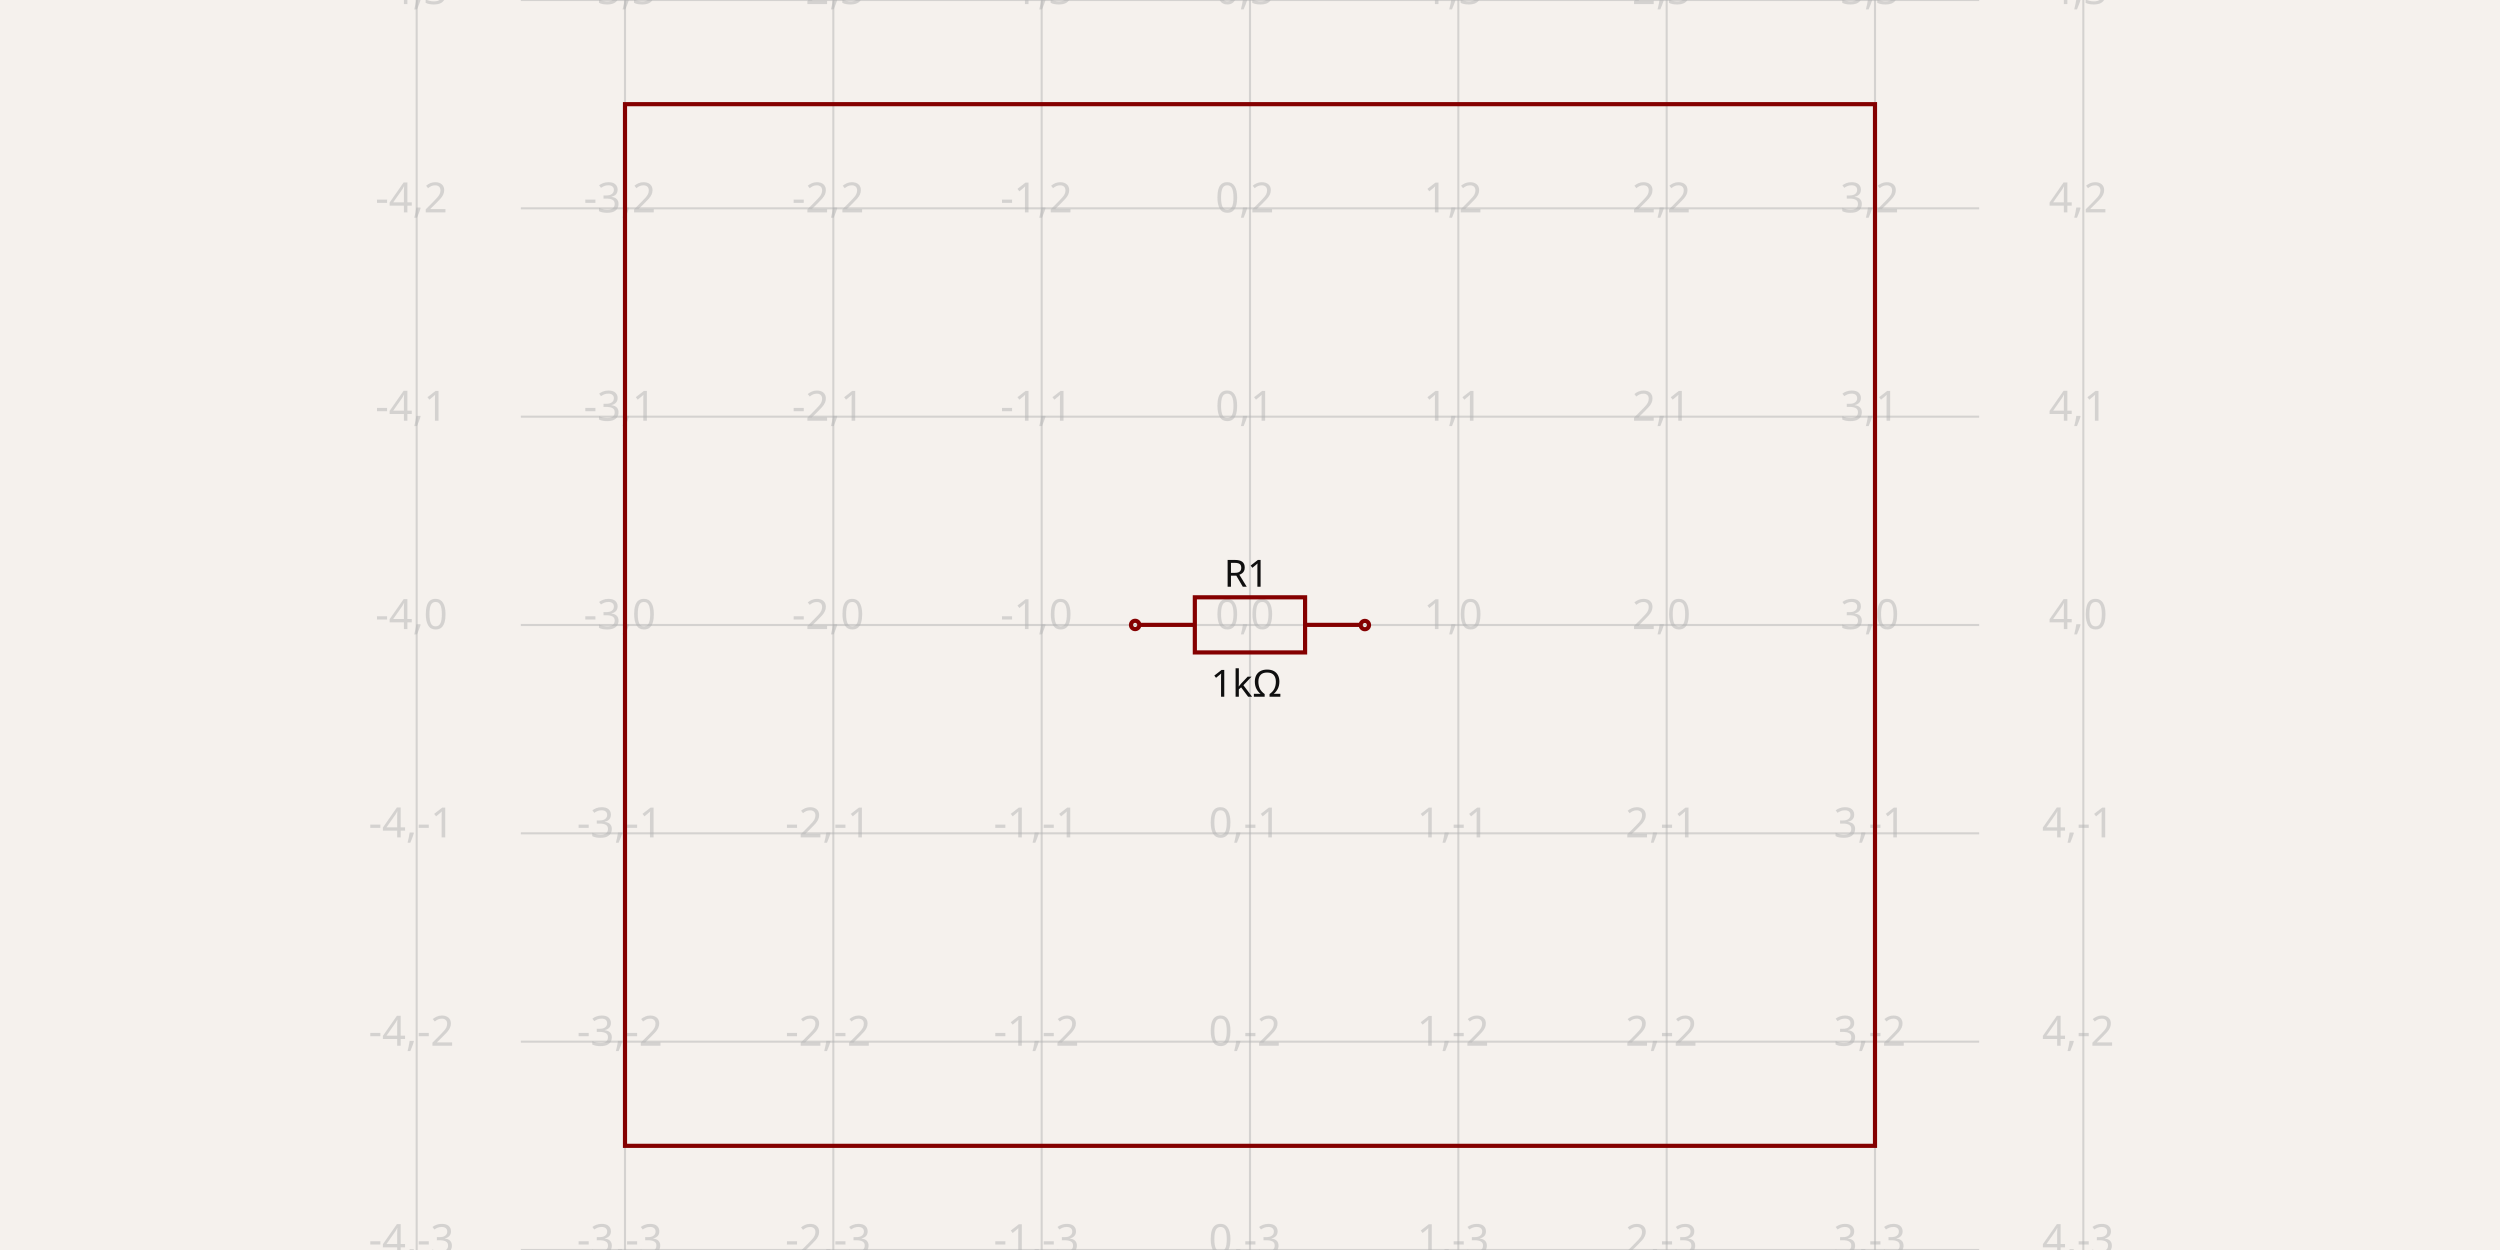
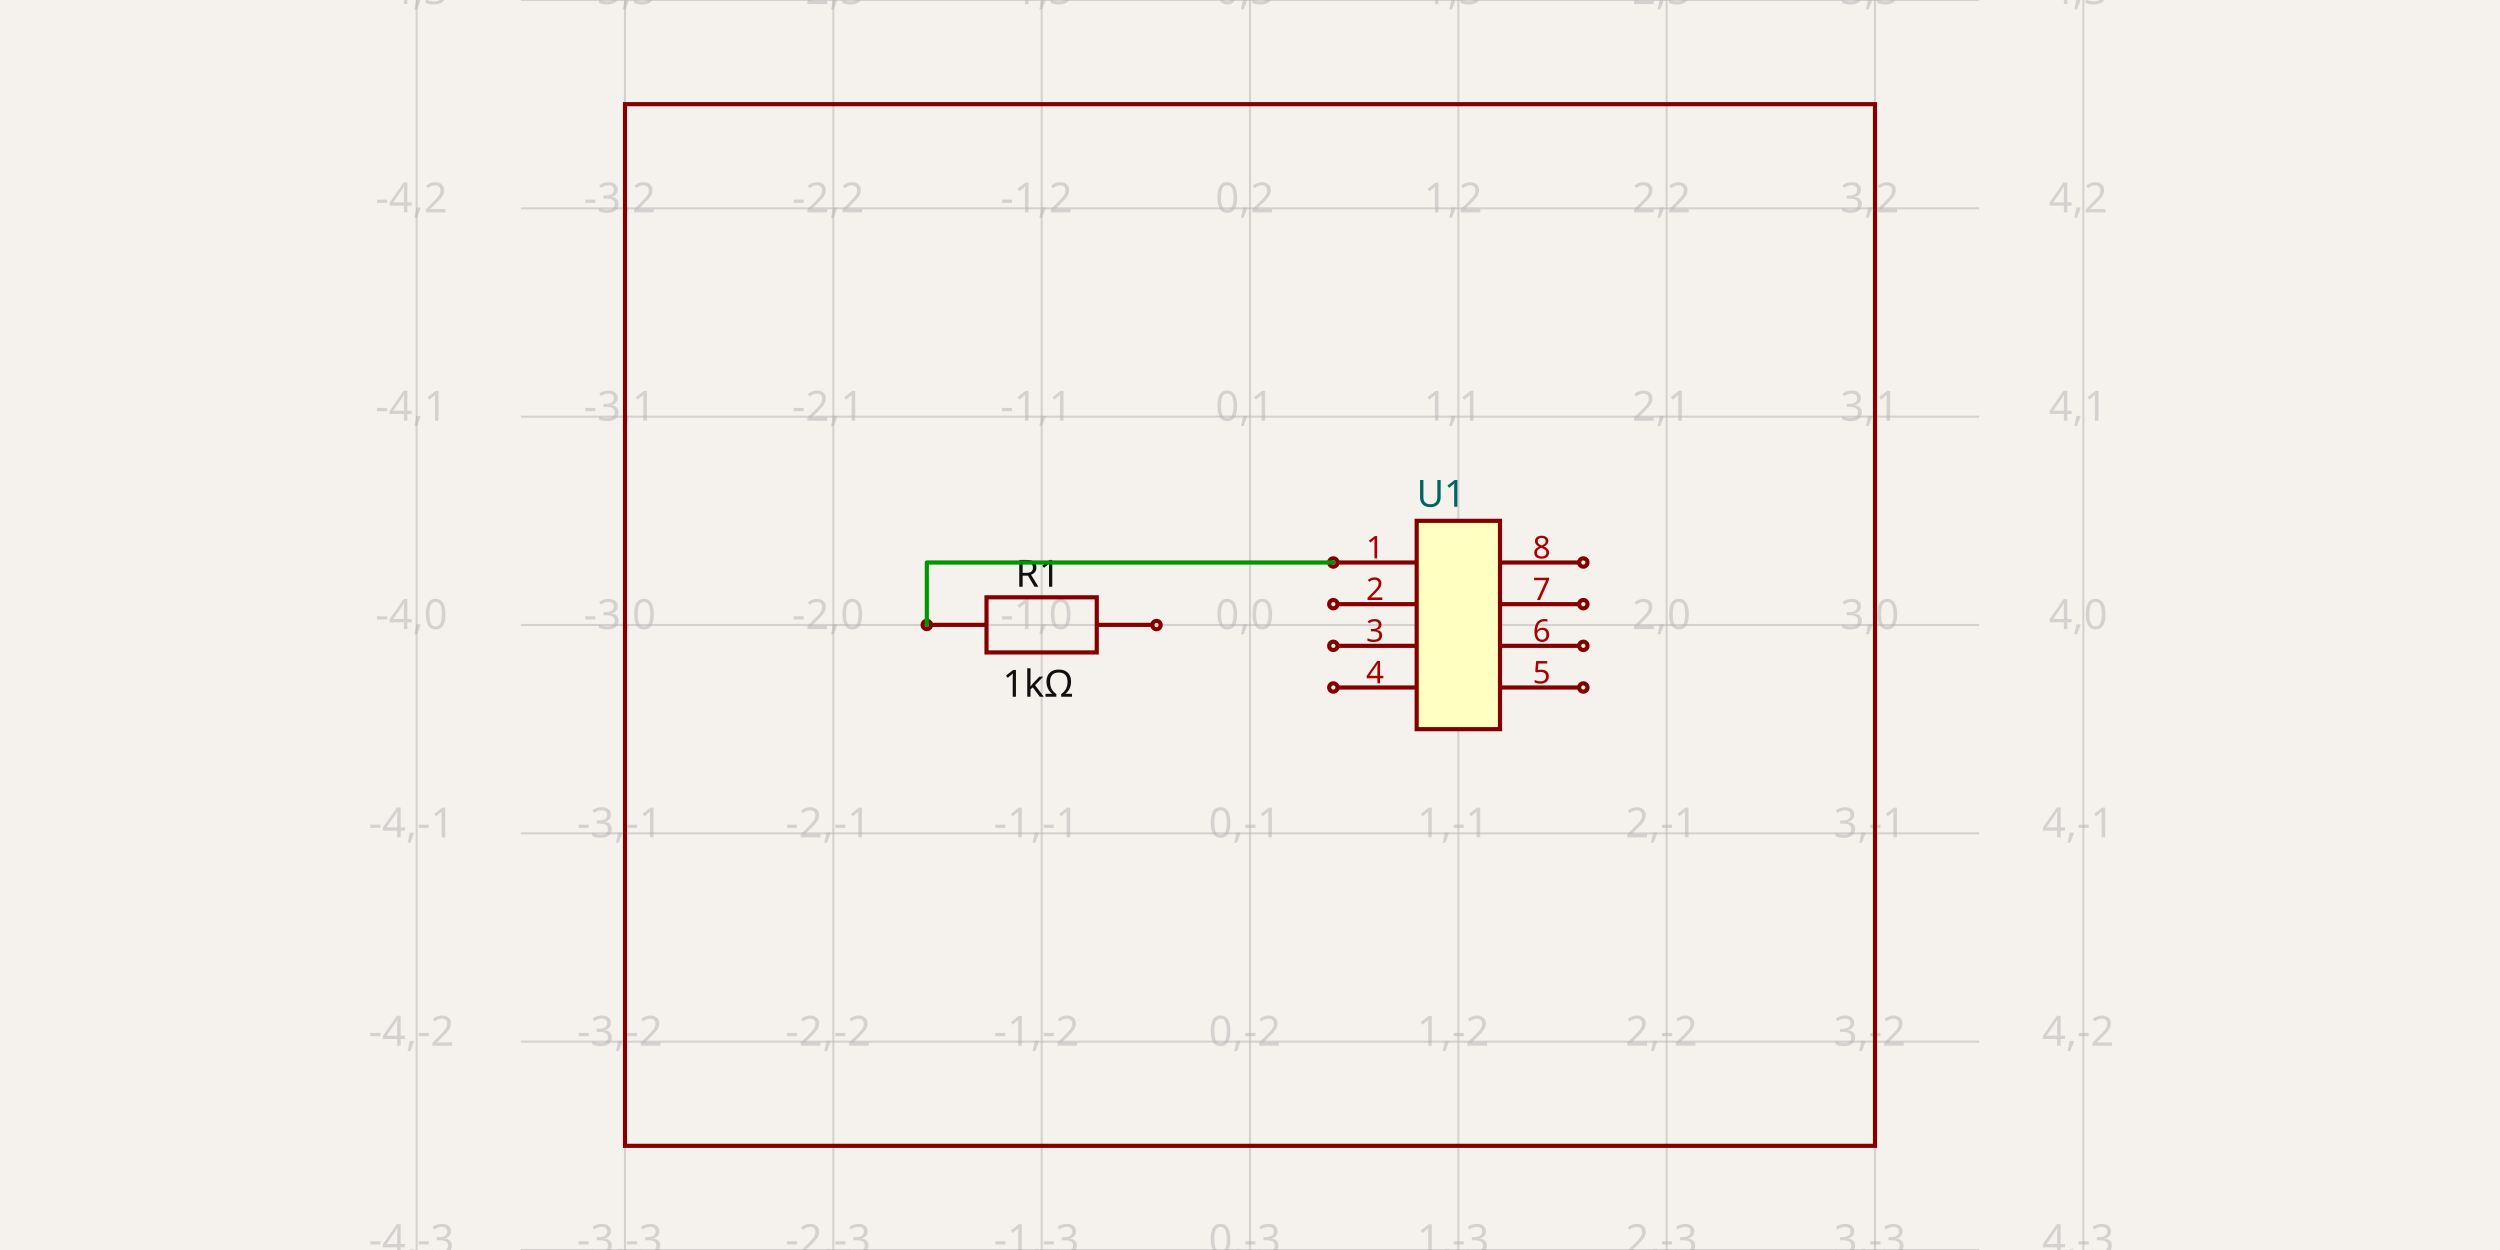
<svg xmlns="http://www.w3.org/2000/svg" width="1200" height="600" style="background-color: rgb(245, 241, 237)" data-real-to-screen-transform="matrix(100,0,0,-100,600,300)">
  <style>
              .boundary { fill: rgb(245, 241, 237); }
              .schematic-boundary { fill: none; stroke: #fff; }
              .component { fill: none; stroke: rgb(132, 0, 0); }
              .chip { fill: rgb(255, 255, 194); stroke: rgb(132, 0, 0); }
              .component-pin { fill: none; stroke: rgb(132, 0, 0); }
              .trace:hover {
                filter: invert(1);
              }
              .trace:hover .trace-crossing-outline {
                opacity: 0;
              }
              .text { font-family: sans-serif; fill: rgb(0, 150, 0); }
              .pin-number { fill: rgb(169, 0, 0); }
              .port-label { fill: rgb(0, 100, 100); }
              .component-name { fill: rgb(0, 100, 100); }
            </style>
  <rect class="boundary" x="0" y="0" width="1200" height="600" />
  <g class="grid">
    <line x1="200" y1="600" x2="200" y2="0" stroke="rgb(181, 181, 181)" stroke-width="1" stroke-opacity="0.5" />
    <line x1="300" y1="600" x2="300" y2="0" stroke="rgb(181, 181, 181)" stroke-width="1" stroke-opacity="0.5" />
    <line x1="400" y1="600" x2="400" y2="0" stroke="rgb(181, 181, 181)" stroke-width="1" stroke-opacity="0.5" />
    <line x1="500" y1="600" x2="500" y2="0" stroke="rgb(181, 181, 181)" stroke-width="1" stroke-opacity="0.5" />
    <line x1="600" y1="600" x2="600" y2="0" stroke="rgb(181, 181, 181)" stroke-width="1" stroke-opacity="0.5" />
    <line x1="700" y1="600" x2="700" y2="0" stroke="rgb(181, 181, 181)" stroke-width="1" stroke-opacity="0.5" />
    <line x1="800" y1="600" x2="800" y2="0" stroke="rgb(181, 181, 181)" stroke-width="1" stroke-opacity="0.5" />
    <line x1="900" y1="600" x2="900" y2="0" stroke="rgb(181, 181, 181)" stroke-width="1" stroke-opacity="0.5" />
    <line x1="1000" y1="600" x2="1000" y2="0" stroke="rgb(181, 181, 181)" stroke-width="1" stroke-opacity="0.5" />
    <line x1="250" y1="600" x2="950" y2="600" stroke="rgb(181, 181, 181)" stroke-width="1" stroke-opacity="0.5" />
    <line x1="250" y1="500" x2="950" y2="500" stroke="rgb(181, 181, 181)" stroke-width="1" stroke-opacity="0.5" />
    <line x1="250" y1="400" x2="950" y2="400" stroke="rgb(181, 181, 181)" stroke-width="1" stroke-opacity="0.5" />
    <line x1="250" y1="300" x2="950" y2="300" stroke="rgb(181, 181, 181)" stroke-width="1" stroke-opacity="0.5" />
    <line x1="250" y1="200" x2="950" y2="200" stroke="rgb(181, 181, 181)" stroke-width="1" stroke-opacity="0.5" />
    <line x1="250" y1="100" x2="950" y2="100" stroke="rgb(181, 181, 181)" stroke-width="1" stroke-opacity="0.5" />
    <line x1="250" y1="0" x2="950" y2="0" stroke="rgb(181, 181, 181)" stroke-width="1" stroke-opacity="0.5" />
    <text x="197.5" y="595" fill="rgb(181, 181, 181)" font-size="20" fill-opacity="0.5" text-anchor="middle" dominant-baseline="middle" font-family="sans-serif">-4,-3</text>
    <text x="197.5" y="495" fill="rgb(181, 181, 181)" font-size="20" fill-opacity="0.5" text-anchor="middle" dominant-baseline="middle" font-family="sans-serif">-4,-2</text>
    <text x="197.5" y="395" fill="rgb(181, 181, 181)" font-size="20" fill-opacity="0.5" text-anchor="middle" dominant-baseline="middle" font-family="sans-serif">-4,-1</text>
    <text x="197.5" y="295" fill="rgb(181, 181, 181)" font-size="20" fill-opacity="0.5" text-anchor="middle" dominant-baseline="middle" font-family="sans-serif">-4,0</text>
    <text x="197.5" y="195" fill="rgb(181, 181, 181)" font-size="20" fill-opacity="0.5" text-anchor="middle" dominant-baseline="middle" font-family="sans-serif">-4,1</text>
    <text x="197.5" y="95" fill="rgb(181, 181, 181)" font-size="20" fill-opacity="0.5" text-anchor="middle" dominant-baseline="middle" font-family="sans-serif">-4,2</text>
    <text x="197.5" y="-5" fill="rgb(181, 181, 181)" font-size="20" fill-opacity="0.5" text-anchor="middle" dominant-baseline="middle" font-family="sans-serif">-4,3</text>
    <text x="297.5" y="595" fill="rgb(181, 181, 181)" font-size="20" fill-opacity="0.5" text-anchor="middle" dominant-baseline="middle" font-family="sans-serif">-3,-3</text>
    <text x="297.5" y="495" fill="rgb(181, 181, 181)" font-size="20" fill-opacity="0.5" text-anchor="middle" dominant-baseline="middle" font-family="sans-serif">-3,-2</text>
    <text x="297.5" y="395" fill="rgb(181, 181, 181)" font-size="20" fill-opacity="0.5" text-anchor="middle" dominant-baseline="middle" font-family="sans-serif">-3,-1</text>
    <text x="297.5" y="295" fill="rgb(181, 181, 181)" font-size="20" fill-opacity="0.5" text-anchor="middle" dominant-baseline="middle" font-family="sans-serif">-3,0</text>
    <text x="297.5" y="195" fill="rgb(181, 181, 181)" font-size="20" fill-opacity="0.5" text-anchor="middle" dominant-baseline="middle" font-family="sans-serif">-3,1</text>
    <text x="297.5" y="95" fill="rgb(181, 181, 181)" font-size="20" fill-opacity="0.5" text-anchor="middle" dominant-baseline="middle" font-family="sans-serif">-3,2</text>
    <text x="297.5" y="-5" fill="rgb(181, 181, 181)" font-size="20" fill-opacity="0.5" text-anchor="middle" dominant-baseline="middle" font-family="sans-serif">-3,3</text>
    <text x="397.5" y="595" fill="rgb(181, 181, 181)" font-size="20" fill-opacity="0.5" text-anchor="middle" dominant-baseline="middle" font-family="sans-serif">-2,-3</text>
    <text x="397.5" y="495" fill="rgb(181, 181, 181)" font-size="20" fill-opacity="0.5" text-anchor="middle" dominant-baseline="middle" font-family="sans-serif">-2,-2</text>
    <text x="397.5" y="395" fill="rgb(181, 181, 181)" font-size="20" fill-opacity="0.5" text-anchor="middle" dominant-baseline="middle" font-family="sans-serif">-2,-1</text>
    <text x="397.5" y="295" fill="rgb(181, 181, 181)" font-size="20" fill-opacity="0.5" text-anchor="middle" dominant-baseline="middle" font-family="sans-serif">-2,0</text>
    <text x="397.5" y="195" fill="rgb(181, 181, 181)" font-size="20" fill-opacity="0.5" text-anchor="middle" dominant-baseline="middle" font-family="sans-serif">-2,1</text>
    <text x="397.5" y="95" fill="rgb(181, 181, 181)" font-size="20" fill-opacity="0.5" text-anchor="middle" dominant-baseline="middle" font-family="sans-serif">-2,2</text>
    <text x="397.5" y="-5" fill="rgb(181, 181, 181)" font-size="20" fill-opacity="0.5" text-anchor="middle" dominant-baseline="middle" font-family="sans-serif">-2,3</text>
    <text x="497.5" y="595" fill="rgb(181, 181, 181)" font-size="20" fill-opacity="0.5" text-anchor="middle" dominant-baseline="middle" font-family="sans-serif">-1,-3</text>
    <text x="497.5" y="495" fill="rgb(181, 181, 181)" font-size="20" fill-opacity="0.5" text-anchor="middle" dominant-baseline="middle" font-family="sans-serif">-1,-2</text>
    <text x="497.5" y="395" fill="rgb(181, 181, 181)" font-size="20" fill-opacity="0.5" text-anchor="middle" dominant-baseline="middle" font-family="sans-serif">-1,-1</text>
    <text x="497.5" y="295" fill="rgb(181, 181, 181)" font-size="20" fill-opacity="0.5" text-anchor="middle" dominant-baseline="middle" font-family="sans-serif">-1,0</text>
    <text x="497.5" y="195" fill="rgb(181, 181, 181)" font-size="20" fill-opacity="0.5" text-anchor="middle" dominant-baseline="middle" font-family="sans-serif">-1,1</text>
    <text x="497.5" y="95" fill="rgb(181, 181, 181)" font-size="20" fill-opacity="0.5" text-anchor="middle" dominant-baseline="middle" font-family="sans-serif">-1,2</text>
    <text x="497.5" y="-5" fill="rgb(181, 181, 181)" font-size="20" fill-opacity="0.5" text-anchor="middle" dominant-baseline="middle" font-family="sans-serif">-1,3</text>
    <text x="597.5" y="595" fill="rgb(181, 181, 181)" font-size="20" fill-opacity="0.5" text-anchor="middle" dominant-baseline="middle" font-family="sans-serif">0,-3</text>
    <text x="597.5" y="495" fill="rgb(181, 181, 181)" font-size="20" fill-opacity="0.5" text-anchor="middle" dominant-baseline="middle" font-family="sans-serif">0,-2</text>
    <text x="597.5" y="395" fill="rgb(181, 181, 181)" font-size="20" fill-opacity="0.5" text-anchor="middle" dominant-baseline="middle" font-family="sans-serif">0,-1</text>
    <text x="597.5" y="295" fill="rgb(181, 181, 181)" font-size="20" fill-opacity="0.5" text-anchor="middle" dominant-baseline="middle" font-family="sans-serif">0,0</text>
    <text x="597.5" y="195" fill="rgb(181, 181, 181)" font-size="20" fill-opacity="0.5" text-anchor="middle" dominant-baseline="middle" font-family="sans-serif">0,1</text>
    <text x="597.5" y="95" fill="rgb(181, 181, 181)" font-size="20" fill-opacity="0.5" text-anchor="middle" dominant-baseline="middle" font-family="sans-serif">0,2</text>
    <text x="597.5" y="-5" fill="rgb(181, 181, 181)" font-size="20" fill-opacity="0.5" text-anchor="middle" dominant-baseline="middle" font-family="sans-serif">0,3</text>
    <text x="697.5" y="595" fill="rgb(181, 181, 181)" font-size="20" fill-opacity="0.5" text-anchor="middle" dominant-baseline="middle" font-family="sans-serif">1,-3</text>
    <text x="697.5" y="495" fill="rgb(181, 181, 181)" font-size="20" fill-opacity="0.5" text-anchor="middle" dominant-baseline="middle" font-family="sans-serif">1,-2</text>
    <text x="697.5" y="395" fill="rgb(181, 181, 181)" font-size="20" fill-opacity="0.5" text-anchor="middle" dominant-baseline="middle" font-family="sans-serif">1,-1</text>
    <text x="697.5" y="295" fill="rgb(181, 181, 181)" font-size="20" fill-opacity="0.5" text-anchor="middle" dominant-baseline="middle" font-family="sans-serif">1,0</text>
    <text x="697.5" y="195" fill="rgb(181, 181, 181)" font-size="20" fill-opacity="0.5" text-anchor="middle" dominant-baseline="middle" font-family="sans-serif">1,1</text>
    <text x="697.5" y="95" fill="rgb(181, 181, 181)" font-size="20" fill-opacity="0.5" text-anchor="middle" dominant-baseline="middle" font-family="sans-serif">1,2</text>
    <text x="697.5" y="-5" fill="rgb(181, 181, 181)" font-size="20" fill-opacity="0.5" text-anchor="middle" dominant-baseline="middle" font-family="sans-serif">1,3</text>
    <text x="797.5" y="595" fill="rgb(181, 181, 181)" font-size="20" fill-opacity="0.5" text-anchor="middle" dominant-baseline="middle" font-family="sans-serif">2,-3</text>
    <text x="797.5" y="495" fill="rgb(181, 181, 181)" font-size="20" fill-opacity="0.5" text-anchor="middle" dominant-baseline="middle" font-family="sans-serif">2,-2</text>
    <text x="797.5" y="395" fill="rgb(181, 181, 181)" font-size="20" fill-opacity="0.5" text-anchor="middle" dominant-baseline="middle" font-family="sans-serif">2,-1</text>
    <text x="797.5" y="295" fill="rgb(181, 181, 181)" font-size="20" fill-opacity="0.5" text-anchor="middle" dominant-baseline="middle" font-family="sans-serif">2,0</text>
    <text x="797.5" y="195" fill="rgb(181, 181, 181)" font-size="20" fill-opacity="0.5" text-anchor="middle" dominant-baseline="middle" font-family="sans-serif">2,1</text>
    <text x="797.5" y="95" fill="rgb(181, 181, 181)" font-size="20" fill-opacity="0.5" text-anchor="middle" dominant-baseline="middle" font-family="sans-serif">2,2</text>
    <text x="797.5" y="-5" fill="rgb(181, 181, 181)" font-size="20" fill-opacity="0.5" text-anchor="middle" dominant-baseline="middle" font-family="sans-serif">2,3</text>
    <text x="897.5" y="595" fill="rgb(181, 181, 181)" font-size="20" fill-opacity="0.5" text-anchor="middle" dominant-baseline="middle" font-family="sans-serif">3,-3</text>
    <text x="897.5" y="495" fill="rgb(181, 181, 181)" font-size="20" fill-opacity="0.5" text-anchor="middle" dominant-baseline="middle" font-family="sans-serif">3,-2</text>
    <text x="897.5" y="395" fill="rgb(181, 181, 181)" font-size="20" fill-opacity="0.5" text-anchor="middle" dominant-baseline="middle" font-family="sans-serif">3,-1</text>
    <text x="897.5" y="295" fill="rgb(181, 181, 181)" font-size="20" fill-opacity="0.5" text-anchor="middle" dominant-baseline="middle" font-family="sans-serif">3,0</text>
    <text x="897.5" y="195" fill="rgb(181, 181, 181)" font-size="20" fill-opacity="0.5" text-anchor="middle" dominant-baseline="middle" font-family="sans-serif">3,1</text>
    <text x="897.5" y="95" fill="rgb(181, 181, 181)" font-size="20" fill-opacity="0.5" text-anchor="middle" dominant-baseline="middle" font-family="sans-serif">3,2</text>
    <text x="897.5" y="-5" fill="rgb(181, 181, 181)" font-size="20" fill-opacity="0.5" text-anchor="middle" dominant-baseline="middle" font-family="sans-serif">3,3</text>
    <text x="997.5" y="595" fill="rgb(181, 181, 181)" font-size="20" fill-opacity="0.5" text-anchor="middle" dominant-baseline="middle" font-family="sans-serif">4,-3</text>
    <text x="997.5" y="495" fill="rgb(181, 181, 181)" font-size="20" fill-opacity="0.5" text-anchor="middle" dominant-baseline="middle" font-family="sans-serif">4,-2</text>
    <text x="997.5" y="395" fill="rgb(181, 181, 181)" font-size="20" fill-opacity="0.5" text-anchor="middle" dominant-baseline="middle" font-family="sans-serif">4,-1</text>
    <text x="997.5" y="295" fill="rgb(181, 181, 181)" font-size="20" fill-opacity="0.5" text-anchor="middle" dominant-baseline="middle" font-family="sans-serif">4,0</text>
    <text x="997.5" y="195" fill="rgb(181, 181, 181)" font-size="20" fill-opacity="0.5" text-anchor="middle" dominant-baseline="middle" font-family="sans-serif">4,1</text>
    <text x="997.5" y="95" fill="rgb(181, 181, 181)" font-size="20" fill-opacity="0.5" text-anchor="middle" dominant-baseline="middle" font-family="sans-serif">4,2</text>
    <text x="997.5" y="-5" fill="rgb(181, 181, 181)" font-size="20" fill-opacity="0.5" text-anchor="middle" dominant-baseline="middle" font-family="sans-serif">4,3</text>
  </g>
  <g data-circuit-json-type="schematic_component" data-schematic-component-id="schematic_component_0">
-     <rect class="component-overlay" x="547.065" y="286.708" width="105.833" height="26.458" fill="transparent" />
-     <path d="M 547.065 299.937 L 573.523 299.937" stroke="rgb(132, 0, 0)" fill="none" stroke-width="2px" />
-     <path d="M 626.44 299.937 L 652.898 299.937" stroke="rgb(132, 0, 0)" fill="none" stroke-width="2px" />
-     <path d="M 599.982 286.708 L 626.44 286.708 L 626.44 313.166 L 573.523 313.166 L 573.523 286.708 L 599.982 286.708" stroke="rgb(132, 0, 0)" fill="none" stroke-width="2px" />
-     <text x="598.25" y="281.634" fill="rgb(15, 15, 15)" font-family="sans-serif" text-anchor="middle" dominant-baseline="auto" font-size="18px">R1</text>
-     <text x="598.25" y="320.472" fill="rgb(15, 15, 15)" font-family="sans-serif" text-anchor="middle" dominant-baseline="hanging" font-size="18px">1kΩ</text>
-     <circle cx="544.871" cy="299.973" r="2px" stroke-width="2px" fill="none" stroke="rgb(132, 0, 0)" />
-     <circle cx="655.129" cy="300.027" r="2px" stroke-width="2px" fill="none" stroke="rgb(132, 0, 0)" />
+     <rect class="component-overlay" x="447.065" y="286.708" width="105.833" height="26.458" fill="transparent" />
+     <path d="M 447.065 299.937 L 473.523 299.937" stroke="rgb(132, 0, 0)" fill="none" stroke-width="2px" />
+     <path d="M 526.44 299.937 L 552.898 299.937" stroke="rgb(132, 0, 0)" fill="none" stroke-width="2px" />
+     <path d="M 499.982 286.708 L 526.44 286.708 L 526.44 313.166 L 473.523 313.166 L 473.523 286.708 L 499.982 286.708" stroke="rgb(132, 0, 0)" fill="none" stroke-width="2px" />
+     <text x="498.25" y="281.634" fill="rgb(15, 15, 15)" font-family="sans-serif" text-anchor="middle" dominant-baseline="auto" font-size="18px">R1</text>
+     <text x="498.25" y="320.472" fill="rgb(15, 15, 15)" font-family="sans-serif" text-anchor="middle" dominant-baseline="hanging" font-size="18px">1kΩ</text>
+     <circle cx="444.871" cy="299.973" r="2px" stroke-width="2px" fill="none" stroke="rgb(132, 0, 0)" />
+     <circle cx="555.129" cy="300.027" r="2px" stroke-width="2px" fill="none" stroke="rgb(132, 0, 0)" />
+   </g>
+   <g data-circuit-json-type="schematic_component" data-schematic-component-id="schematic_component_1">
+     <rect class="component chip" x="680" y="250" width="40" height="100" stroke-width="2px" fill="rgb(255, 255, 194)" stroke="rgb(132, 0, 0)" />
+     <rect class="component-overlay" x="680" y="250" width="40" height="100" fill="transparent" />
+     <text x="680" y="363" fill="#006464" text-anchor="start" dominant-baseline="middle" font-family="sans-serif" font-size="18px" transform="rotate(0, 680, 363)" />
+     <text x="680" y="237" fill="#006464" text-anchor="start" dominant-baseline="middle" font-family="sans-serif" font-size="18px" transform="rotate(0, 680, 237)">U1</text>
+     <line class="component-pin" x1="642" y1="270" x2="680" y2="270" stroke-width="2px" />
+     <circle class="component-pin" cx="640" cy="270" r="2" stroke-width="2px" />
+     <text class="pin-number" x="660" y="268" style="font-family: sans-serif;" fill="rgb(169, 0, 0)" text-anchor="middle" dominant-baseline="auto" font-size="15px" transform="">1</text>
+     <line class="component-pin" x1="642" y1="290" x2="680" y2="290" stroke-width="2px" />
+     <circle class="component-pin" cx="640" cy="290" r="2" stroke-width="2px" />
+     <text class="pin-number" x="660" y="288" style="font-family: sans-serif;" fill="rgb(169, 0, 0)" text-anchor="middle" dominant-baseline="auto" font-size="15px" transform="">2</text>
+     <line class="component-pin" x1="642" y1="310" x2="680" y2="310" stroke-width="2px" />
+     <circle class="component-pin" cx="640" cy="310" r="2" stroke-width="2px" />
+     <text class="pin-number" x="660" y="308" style="font-family: sans-serif;" fill="rgb(169, 0, 0)" text-anchor="middle" dominant-baseline="auto" font-size="15px" transform="">3</text>
+     <line class="component-pin" x1="642" y1="330" x2="680" y2="330" stroke-width="2px" />
+     <circle class="component-pin" cx="640" cy="330" r="2" stroke-width="2px" />
+     <text class="pin-number" x="660" y="328" style="font-family: sans-serif;" fill="rgb(169, 0, 0)" text-anchor="middle" dominant-baseline="auto" font-size="15px" transform="">4</text>
+     <line class="component-pin" x1="758" y1="330" x2="720" y2="330" stroke-width="2px" />
+     <circle class="component-pin" cx="760" cy="330" r="2" stroke-width="2px" />
+     <text class="pin-number" x="740" y="328" style="font-family: sans-serif;" fill="rgb(169, 0, 0)" text-anchor="middle" dominant-baseline="auto" font-size="15px" transform="">5</text>
+     <line class="component-pin" x1="758" y1="310" x2="720" y2="310" stroke-width="2px" />
+     <circle class="component-pin" cx="760" cy="310" r="2" stroke-width="2px" />
+     <text class="pin-number" x="740" y="308" style="font-family: sans-serif;" fill="rgb(169, 0, 0)" text-anchor="middle" dominant-baseline="auto" font-size="15px" transform="">6</text>
+     <line class="component-pin" x1="758" y1="290" x2="720" y2="290" stroke-width="2px" />
+     <circle class="component-pin" cx="760" cy="290" r="2" stroke-width="2px" />
+     <text class="pin-number" x="740" y="288" style="font-family: sans-serif;" fill="rgb(169, 0, 0)" text-anchor="middle" dominant-baseline="auto" font-size="15px" transform="">7</text>
+     <line class="component-pin" x1="758" y1="270" x2="720" y2="270" stroke-width="2px" />
+     <circle class="component-pin" cx="760" cy="270" r="2" stroke-width="2px" />
+     <text class="pin-number" x="740" y="268" style="font-family: sans-serif;" fill="rgb(169, 0, 0)" text-anchor="middle" dominant-baseline="auto" font-size="15px" transform="">8</text>
+   </g>
+   <g class="trace" data-circuit-json-type="schematic_trace" data-schematic-trace-id="schematic_trace_0">
+     <path d="M 444.871 299.973 L 444.871 270 L 640 270" class="trace-invisible-hover-outline" stroke="rgb(0, 150, 0)" fill="none" stroke-width="16px" stroke-linecap="round" opacity="0" stroke-linejoin="round" />
+     <path d="M 444.871 299.973 L 444.871 270 L 640 270" stroke="rgb(0, 150, 0)" fill="none" stroke-width="2px" stroke-linecap="round" stroke-linejoin="round" />
  </g>
  <rect class="schematic-box" x="300" y="50" width="600" height="500" stroke-width="2px" stroke="rgb(132, 0, 0)" fill="transparent" />
</svg>
